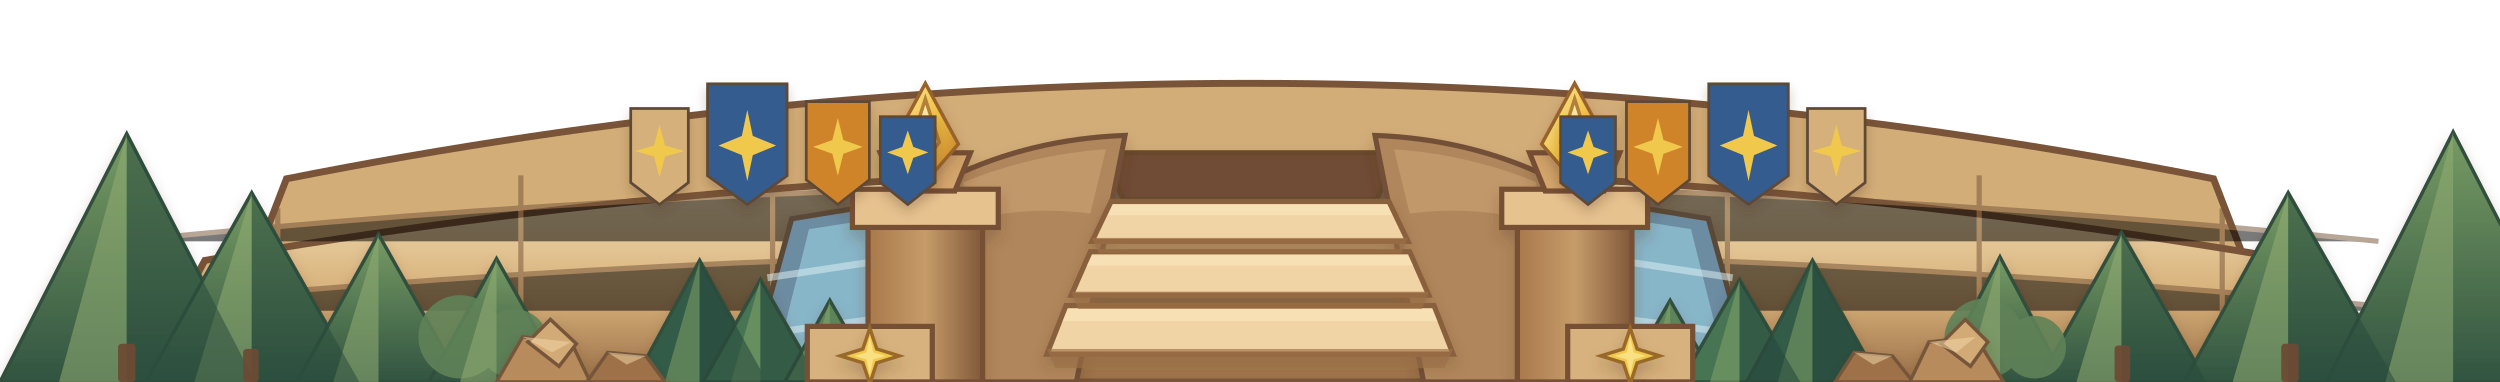
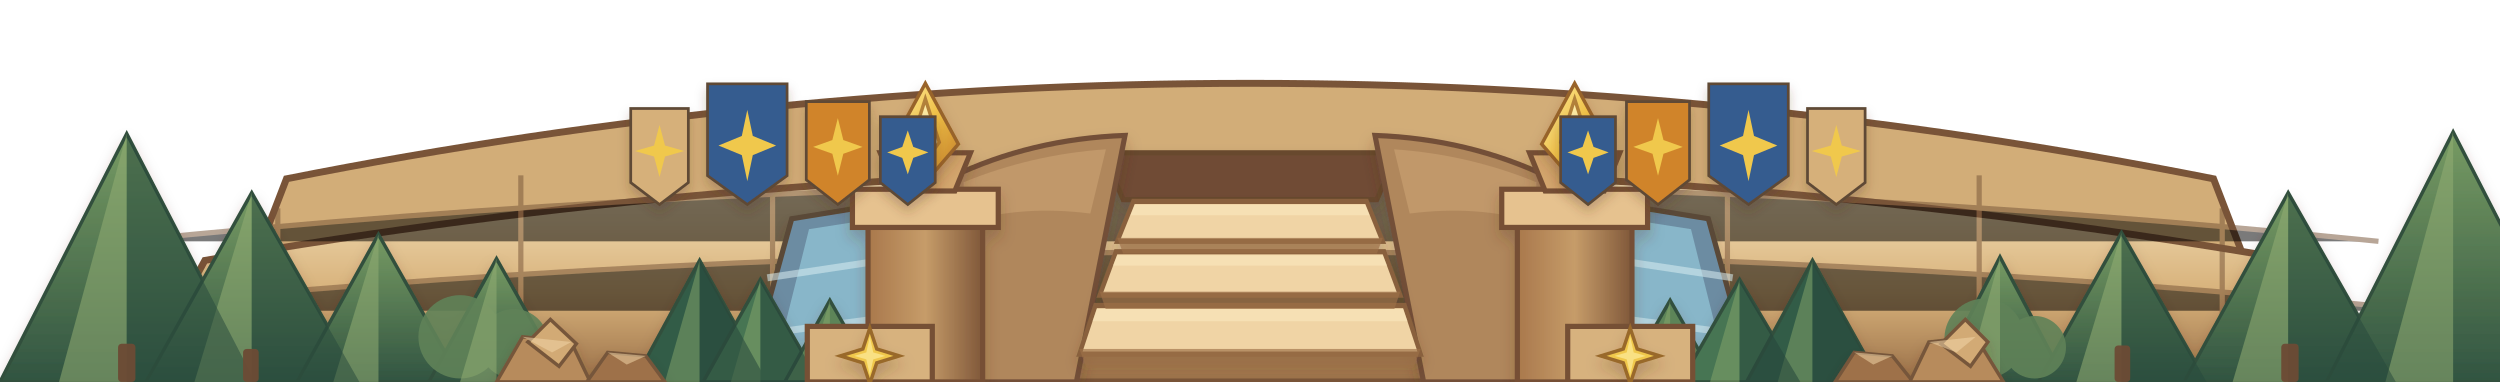
<svg xmlns="http://www.w3.org/2000/svg" viewBox="0 0 1440 220">
  <defs>
    <linearGradient id="stone" x1="0" y1="0" x2="0" y2="1">
      <stop stop-color="#f7e5bf" />
      <stop offset=".58" stop-color="#d7b17a" />
      <stop offset="1" stop-color="#9a7048" />
    </linearGradient>
    <linearGradient id="stoneSide" x1="0" y1="0" x2="1" y2="0">
      <stop stop-color="#a9784c" />
      <stop offset=".5" stop-color="#c69c69" />
      <stop offset="1" stop-color="#80583a" />
    </linearGradient>
    <linearGradient id="grass" x1="0" y1="0" x2="0" y2="1">
      <stop stop-color="#779b63" />
      <stop offset="1" stop-color="#315441" />
    </linearGradient>
    <linearGradient id="gold" x1="0" y1="0" x2="1" y2="1">
      <stop stop-color="#fff1a5" />
      <stop offset=".5" stop-color="#efbf45" />
      <stop offset="1" stop-color="#bc7426" />
    </linearGradient>
    <filter id="shadow" x="-20%" y="-20%" width="140%" height="160%">
      <feDropShadow dx="0" dy="5" stdDeviation="4" flood-color="#4f3522" flood-opacity=".25" />
    </filter>
  </defs>
  <path d="M165 103 Q720 -7 1275 103 L1320 220H120Z" fill="#d2ad78" stroke="#795438" stroke-width="4" />
  <path d="M118 150 Q720 46 1322 150 L1360 220H80Z" fill="url(#stone)" stroke="#795438" stroke-width="4" />
  <g opacity=".52" stroke="#765438" stroke-width="3">
    <path d="M70 139Q720 73 1370 139" />
    <path d="M42 179Q720 111 1398 179" />
    <path d="M160 120v100M300 101v119M445 86v134M995 86v134M1140 101v119M1280 120v100" />
  </g>
  <g filter="url(#shadow)">
    <path d="M456 126 548 111 548 220H430Z" fill="#6c8ca2" stroke="#5a4937" stroke-width="3" />
    <path d="M984 126 892 111 892 220h118Z" fill="#6c8ca2" stroke="#5a4937" stroke-width="3" />
    <path d="M466 132 536 121 536 220h-92Z" fill="#8fc2d4" opacity=".78" />
    <path d="M974 132 904 121 904 220h92Z" fill="#8fc2d4" opacity=".78" />
    <path d="M442 160 548 144M434 193 548 178M998 160 892 144M1006 193 892 178" fill="none" stroke="#d8edf0" stroke-width="4" opacity=".55" />
  </g>
  <g filter="url(#shadow)" stroke="#68492f" stroke-width="3">
    <path d="M548 104 612 88v132h-64Z" fill="#8b623f" />
    <path d="M892 104 828 88v132h64Z" fill="#745036" />
    <path d="M635 88h170l-12 27H647Z" fill="#6f4c34" />
  </g>
  <g fill="#b0875b" stroke="#735039" stroke-width="3" filter="url(#shadow)">
    <path d="M548 102Q594 80 648 78L620 220H548Z" />
    <path d="M892 102Q846 80 792 78L820 220H892Z" />
  </g>
  <g fill="#d2a978" opacity=".5">
    <path d="M555 105Q594 89 637 86L628 123Q589 118 556 128Z" />
    <path d="M885 105Q846 89 803 86L812 123Q851 118 884 128Z" />
  </g>
-   <g fill="#f0d4a5" stroke="#89613d" stroke-width="3" filter="url(#shadow)">
-     <path d="M640 116h160l11 23H629Z" />
-     <path d="M628 145h184l11 25H617Z" />
-     <path d="M614 176h212l11 28H603Z" />
-   </g>
-   <g fill="#9d7048" opacity=".66">
-     <path d="M629 137h182l-4 9H633Z" />
-     <path d="M617 168h206l-4 10H621Z" />
-     <path d="M603 201h234l-5 11H608Z" />
-   </g>
-   <g fill="#fff0c8" opacity=".42">
-     <path d="M641 118h158l3 6H638Z" />
-     <path d="M629 147h182l3 6H626Z" />
-     <path d="M615 178h210l3 7H612Z" />
+   <g transform="translate(115.2 0) scale(.84 1)">
+     <g fill="#f0d4a5" stroke="#89613d" stroke-width="3" filter="url(#shadow)">
+       <path d="M640 116h160l11 23H629Z" />
+       <path d="M628 145h184l11 25H617Z" />
+       <path d="M614 176h212l11 28H603Z" />
+     </g>
+     <g fill="#9d7048" opacity=".66">
+       <path d="M629 137h182l-4 9H633Z" />
+       <path d="M617 168h206l-4 10H621Z" />
+       <path d="M603 201h234l-5 11H608Z" />
+     </g>
+     <g fill="#fff0c8" opacity=".42">
+       <path d="M641 118h158l3 6H638Z" />
+       <path d="M629 147h182l3 6H626Z" />
+       <path d="M615 178h210l3 7H612Z" />
+     </g>
  </g>
  <g filter="url(#shadow)" stroke="#765035" stroke-width="3">
    <path d="M500 119h66v101h-66Z" fill="url(#stoneSide)" />
    <path d="M874 119h66v101h-66Z" fill="url(#stoneSide)" />
    <path d="M491 109h84v22h-84Z" fill="#e6c28f" />
    <path d="M865 109h84v22h-84Z" fill="#e6c28f" />
    <path d="M507 88h52l-9 22h-34Z" fill="#d4a66d" />
    <path d="M881 88h52l-9 22h-34Z" fill="#d4a66d" />
  </g>
  <g fill="url(#gold)" stroke="#986329" stroke-width="2" filter="url(#shadow)">
    <path d="M533 48 552 83 533 105 514 83Z" />
    <path d="M907 48 926 83 907 105 888 83Z" />
    <path d="M533 57 541 82 533 93 525 82Z" fill="#fff4bd" opacity=".72" />
    <path d="M907 57 915 82 907 93 899 82Z" fill="#fff4bd" opacity=".72" />
  </g>
  <g stroke="#5e4936" stroke-width="2" filter="url(#shadow)" transform="translate(150 -56) scale(.79)">
    <path d="M270 150h42v54l-21 16-21-16Z" fill="#d6b07a" />
    <path d="M326 132h58v67l-29 21-29-21Z" fill="#345b8f" />
    <path d="M398 145h46v57l-23 18-23-18Z" fill="#d0842c" />
    <path d="M452 156h40v48l-20 16-20-16Z" fill="#345b8f" />
    <path d="M948 156h40v48l-20 16-20-16Z" fill="#345b8f" />
    <path d="M996 145h46v57l-23 18-23-18Z" fill="#d0842c" />
    <path d="M1056 132h58v67l-29 21-29-21Z" fill="#345b8f" />
    <path d="M1128 150h42v54l-21 16-21-16Z" fill="#d6b07a" />
  </g>
  <g fill="#f0c84c" transform="translate(150 -56) scale(.79)">
    <path d="M291 162 295 177 309 181 295 185 291 200 287 185 273 181 287 177Z" />
    <path d="M355 151 359 170 376 177 359 184 355 203 351 184 334 177 351 170Z" />
    <path d="M421 157 425 173 439 178 425 183 421 199 417 183 403 178 417 173Z" />
    <path d="M472 166 476 178 487 182 476 186 472 198 468 186 457 182 468 178Z" />
    <path d="M968 166 972 178 983 182 972 186 968 198 964 186 953 182 964 178Z" />
    <path d="M1019 157 1023 173 1037 178 1023 183 1019 199 1015 183 1001 178 1015 173Z" />
    <path d="M1085 151 1089 170 1106 177 1089 184 1085 203 1081 184 1064 177 1081 170Z" />
    <path d="M1149 162 1153 177 1167 181 1153 185 1149 200 1145 185 1131 181 1145 177Z" />
  </g>
  <g fill="url(#grass)" stroke="#31503d" stroke-width="2" filter="url(#shadow)">
    <path d="M0 220 73 77l74 143Z" />
    <path d="M84 220 145 111l62 109Z" />
    <path d="M171 220 218 135l48 85Z" />
    <path d="M247 220 286 149l40 71Z" />
    <path d="M1115 220 1152 148l38 72Z" />
    <path d="M1174 220 1222 134l49 86Z" />
    <path d="M1258 220 1318 111l62 109Z" />
    <path d="M1340 220 1413 76l74 144Z" />
  </g>
  <g fill="#5f8258" opacity=".9">
    <circle cx="265" cy="194" r="24" />
    <circle cx="296" cy="198" r="20" />
    <circle cx="1143" cy="195" r="23" />
    <circle cx="1172" cy="200" r="18" />
  </g>
  <g fill="#91ad72" opacity=".55">
    <path d="M73 77 73 220 34 220Z" />
    <path d="M145 111 145 220 112 220Z" />
    <path d="M218 135 218 220 192 220Z" />
    <path d="M286 149 286 220 265 220Z" />
    <path d="M1152 148 1152 220 1132 220Z" />
    <path d="M1222 134 1222 220 1196 220Z" />
    <path d="M1318 111 1318 220 1286 220Z" />
    <path d="M1413 76 1413 220 1374 220Z" />
  </g>
  <g fill="#26483b" opacity=".52">
    <path d="M73 77 147 220 73 220Z" />
    <path d="M145 111 207 220 145 220Z" />
    <path d="M1222 134 1271 220 1222 220Z" />
    <path d="M1318 111 1380 220 1318 220Z" />
  </g>
  <g fill="#6c4b34" opacity=".95">
    <rect x="68" y="198" width="10" height="22" rx="2" />
    <rect x="140" y="201" width="9" height="19" rx="2" />
    <rect x="1218" y="199" width="9" height="21" rx="2" />
    <rect x="1314" y="198" width="10" height="22" rx="2" />
  </g>
  <g filter="url(#shadow)" stroke="#31503d" stroke-width="2">
    <path d="M365 220 403 150l39 70Z" fill="#315b46" />
    <path d="M405 220 438 161l34 59Z" fill="#477552" />
    <path d="M452 220 478 173l27 47Z" fill="#5d8459" />
    <path d="M935 220 962 173l27 47Z" fill="#5d8459" />
    <path d="M968 220 1002 161l35 59Z" fill="#477552" />
    <path d="M1006 220 1044 150l39 70Z" fill="#315b46" />
  </g>
  <g fill="#8aaa6c" opacity=".48">
    <path d="M403 150 403 220 383 220Z" />
    <path d="M438 161 438 220 421 220Z" />
    <path d="M478 173 478 220 464 220Z" />
    <path d="M962 173 962 220 949 220Z" />
    <path d="M1002 161 1002 220 985 220Z" />
    <path d="M1044 150 1044 220 1024 220Z" />
  </g>
  <g fill="#24453a" opacity=".55">
    <path d="M403 150 442 220 403 220Z" />
    <path d="M438 161 472 220 438 220Z" />
    <path d="M1002 161 1037 220 1002 220Z" />
    <path d="M1044 150 1083 220 1044 220Z" />
  </g>
  <g filter="url(#shadow)" stroke="#76563a" stroke-width="2">
    <path d="M286 220 301 194 329 197 340 220Z" fill="#b78b5b" />
    <path d="M304 197 317 184 332 198 322 211Z" fill="#d2aa74" />
    <path d="M338 220 350 203 372 205 383 220Z" fill="#9e7149" />
    <path d="M1057 220 1068 203 1090 205 1102 220Z" fill="#9e7149" />
    <path d="M1100 220 1111 197 1138 194 1154 220Z" fill="#b78b5b" />
    <path d="M1118 198 1132 184 1145 197 1135 211Z" fill="#d2aa74" />
  </g>
  <g fill="#f0d4a5" opacity=".55">
    <path d="M301 194 329 197 318 203Z" />
    <path d="M350 203 372 205 361 210Z" />
    <path d="M1068 203 1090 205 1079 210Z" />
    <path d="M1111 197 1138 194 1127 203Z" />
  </g>
  <g fill="#d7b27e" stroke="#765035" stroke-width="3">
    <path d="M465 188h72v32h-72Z" />
    <path d="M903 188h72v32h-72Z" />
  </g>
  <g fill="#f0c84c" stroke="#99692c" stroke-width="2" filter="url(#shadow)">
    <path d="M501 189 505 201 518 205 505 209 501 221 497 209 484 205 497 201Z" />
    <path d="M939 189 943 201 956 205 943 209 939 221 935 209 922 205 935 201Z" />
  </g>
  <g fill="#fff1a4" opacity=".62">
    <path d="M501 194 503 203 510 205 503 207 501 216 499 207 492 205 499 203Z" />
    <path d="M939 194 941 203 948 205 941 207 939 216 937 207 930 205 937 203Z" />
  </g>
</svg>
